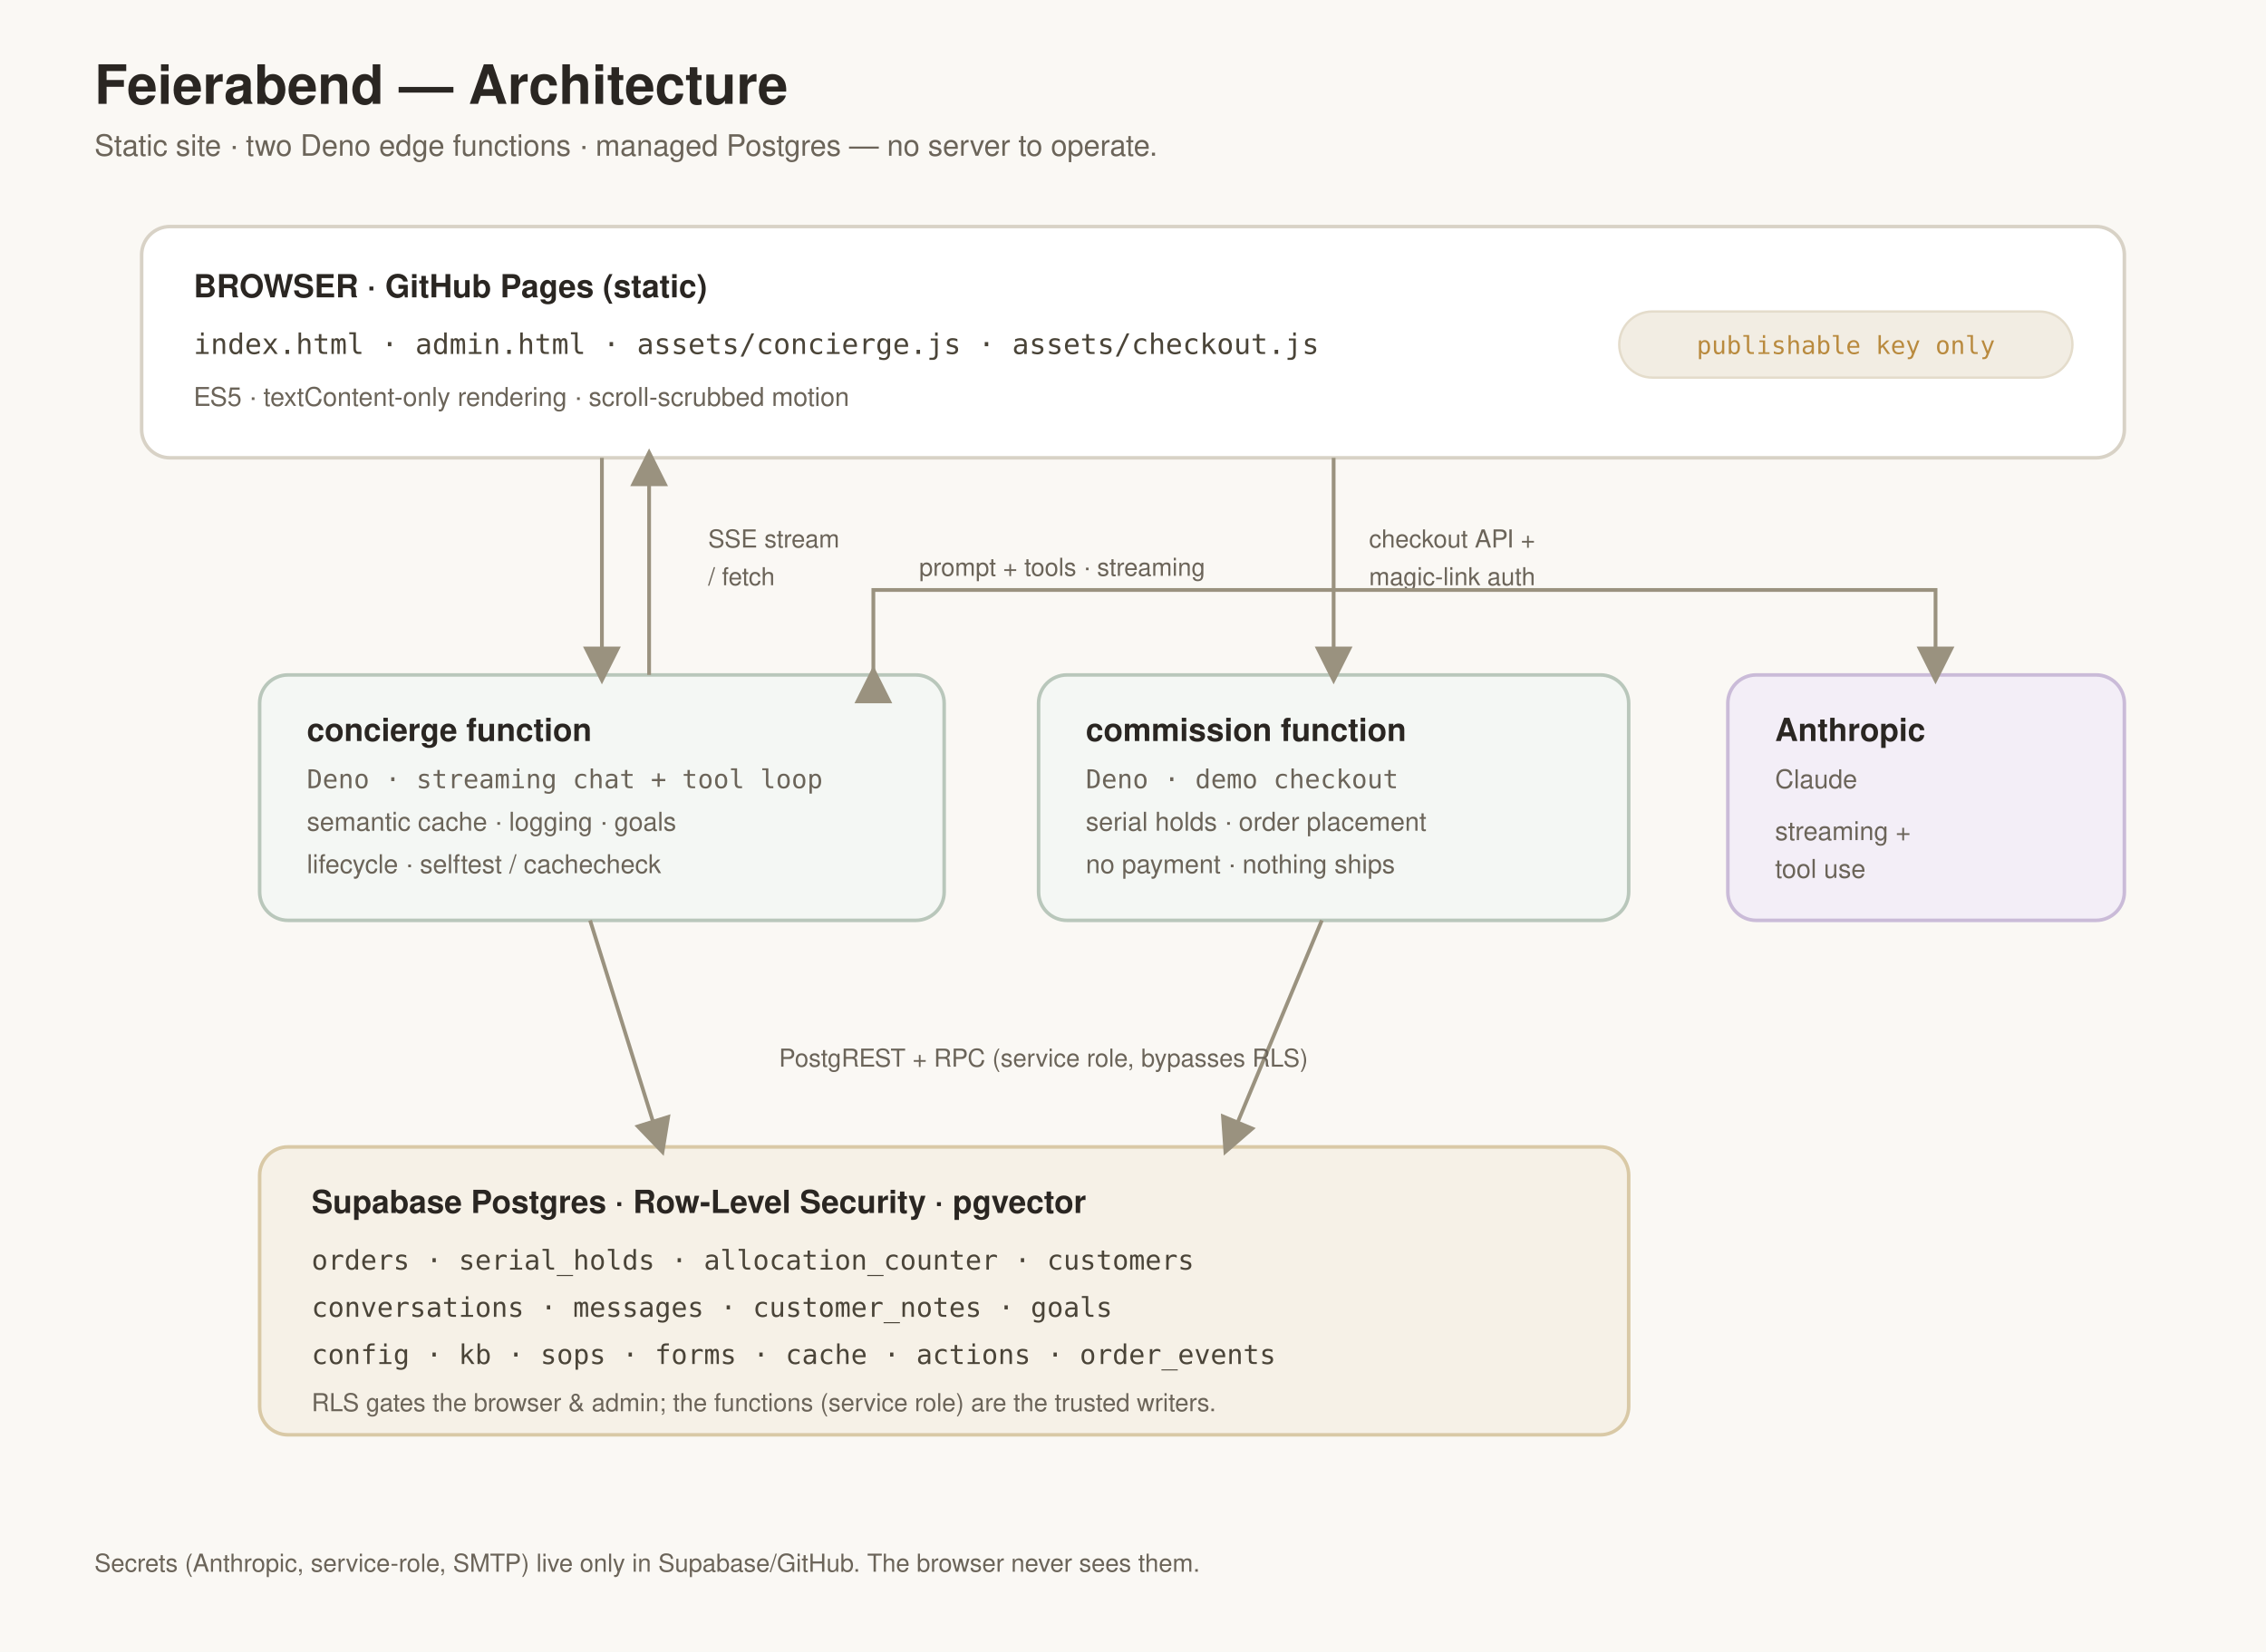
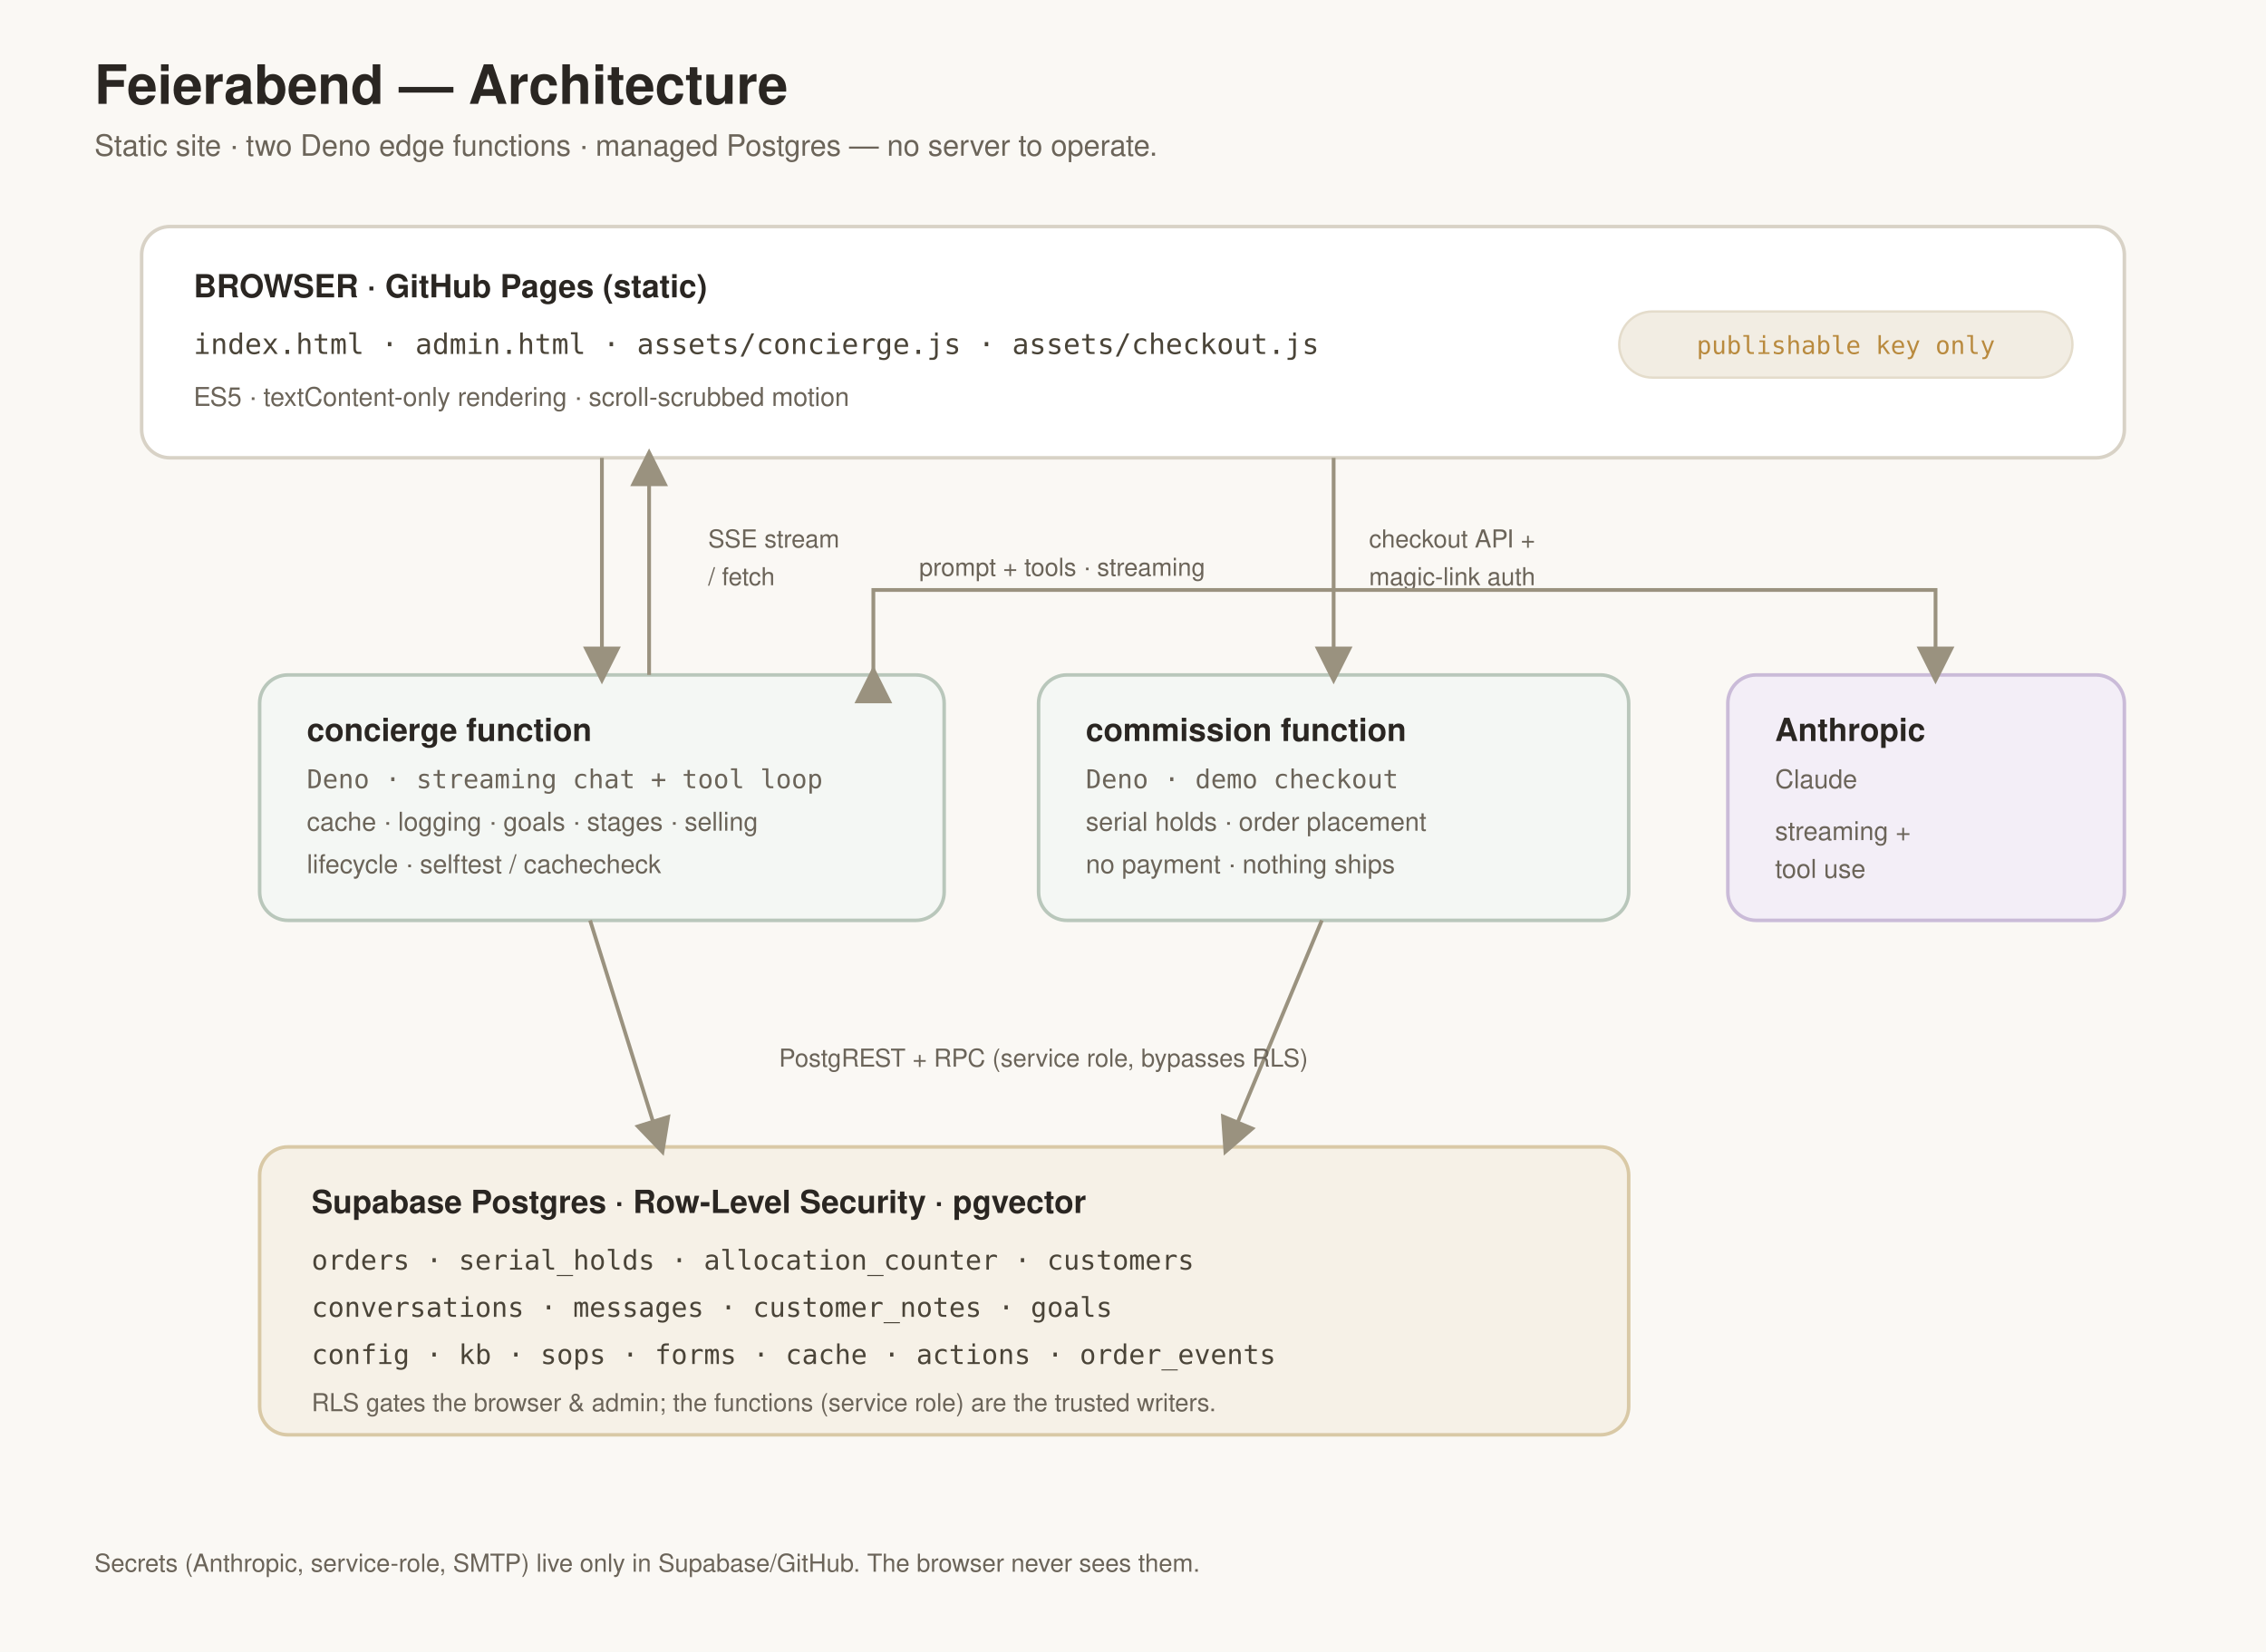
<svg xmlns="http://www.w3.org/2000/svg" viewBox="0 0 960 700" font-family="'Helvetica Neue',Helvetica,Arial,sans-serif">
  <defs>
    <marker id="arw" markerWidth="10" markerHeight="10" refX="7.5" refY="5" orient="auto">
      <path d="M0,0 L10,5 L0,10 z" fill="#9a927f" />
    </marker>
    <style>
      .card { fill:#ffffff; stroke:#d8d2c6; stroke-width:1.5; }
      .fn   { fill:#f4f7f4; stroke:#b9c7bb; stroke-width:1.5; }
      .db   { fill:#f6f1e7; stroke:#d9c9a6; stroke-width:1.5; }
      .ext  { fill:#f3eef7; stroke:#cabbd8; stroke-width:1.5; }
      .h    { fill:#2a2622; font-weight:700; }
      .t    { fill:#4a4438; }
      .m    { fill:#6b6459; }
      .mono { font-family:'IBM Plex Mono','SFMono-Regular',Menlo,Consolas,monospace; }
      .flow { stroke:#9a927f; stroke-width:1.6; fill:none; }
      .fl   { fill:#6b6459; }
      .br   { fill:#b98a3e; }
    </style>
  </defs>
  <rect width="960" height="700" fill="#faf8f4" />
  <text x="40" y="44" font-size="23" class="h">Feierabend — Architecture</text>
  <text x="40" y="66" font-size="12.5" class="m">Static site · two Deno edge functions · managed Postgres — no server to operate.</text>
  <rect x="60" y="96" width="840" height="98" rx="12" class="card" />
  <text x="82" y="126" font-size="13.5" class="h">BROWSER · GitHub Pages (static)</text>
  <text x="82" y="150" font-size="12" class="mono t">index.html · admin.html · assets/concierge.js · assets/checkout.js</text>
  <text x="82" y="172" font-size="11" class="m">ES5 · textContent-only rendering · scroll-scrubbed motion</text>
  <rect x="686" y="132" width="192" height="28" rx="14" fill="#f2ede3" stroke="#e4dccb" />
  <text x="782" y="150" font-size="10.5" text-anchor="middle" class="br mono">publishable key only</text>
  <rect x="110" y="286" width="290" height="104" rx="12" class="fn" />
  <text x="130" y="314" font-size="13.5" class="h">concierge function</text>
  <text x="130" y="334" font-size="11" class="m mono">Deno · streaming chat + tool loop</text>
-   <text x="130" y="352" font-size="11" class="m">semantic cache · logging · goals</text>
+   <text x="130" y="352" font-size="11" class="m">cache · logging · goals · stages · selling</text>
  <text x="130" y="370" font-size="11" class="m">lifecycle · selftest / cachecheck</text>
  <rect x="440" y="286" width="250" height="104" rx="12" class="fn" />
  <text x="460" y="314" font-size="13.5" class="h">commission function</text>
  <text x="460" y="334" font-size="11" class="m mono">Deno · demo checkout</text>
  <text x="460" y="352" font-size="11" class="m">serial holds · order placement</text>
  <text x="460" y="370" font-size="11" class="m">no payment · nothing ships</text>
  <rect x="732" y="286" width="168" height="104" rx="12" class="ext" />
  <text x="752" y="314" font-size="13.5" class="h">Anthropic</text>
  <text x="752" y="334" font-size="11" class="m">Claude</text>
  <text x="752" y="356" font-size="11" class="m">streaming +</text>
  <text x="752" y="372" font-size="11" class="m">tool use</text>
  <rect x="110" y="486" width="580" height="122" rx="12" class="db" />
  <text x="132" y="514" font-size="13.5" class="h">Supabase Postgres · Row-Level Security · pgvector</text>
  <text x="132" y="538" font-size="11.5" class="mono t">orders · serial_holds · allocation_counter · customers</text>
  <text x="132" y="558" font-size="11.5" class="mono t">conversations · messages · customer_notes · goals</text>
  <text x="132" y="578" font-size="11.5" class="mono t">config · kb · sops · forms · cache · actions · order_events</text>
  <text x="132" y="598" font-size="10.5" class="m">RLS gates the browser &amp; admin; the functions (service role) are the trusted writers.</text>
  <path class="flow" d="M255,194 L255,286" marker-end="url(#arw)" />
  <path class="flow" d="M275,286 L275,194" marker-end="url(#arw)" />
  <text x="300" y="232" font-size="10.5" class="fl">SSE stream</text>
  <text x="300" y="248" font-size="10.5" class="fl">/ fetch</text>
  <path class="flow" d="M565,194 L565,286" marker-end="url(#arw)" />
  <text x="580" y="232" font-size="10.5" class="fl">checkout API +</text>
  <text x="580" y="248" font-size="10.5" class="fl">magic-link auth</text>
  <path class="flow" d="M370,286 L370,250 L820,250 L820,286" marker-start="url(#arw)" marker-end="url(#arw)" />
  <text x="450" y="244" font-size="10.5" text-anchor="middle" class="fl">prompt + tools · streaming</text>
  <path class="flow" d="M250,390 L280,486" marker-end="url(#arw)" />
  <path class="flow" d="M560,390 L520,486" marker-end="url(#arw)" />
  <text x="330" y="452" font-size="10.5" class="fl">PostgREST + RPC (service role, bypasses RLS)</text>
  <text x="40" y="666" font-size="10.5" class="m">Secrets (Anthropic, service-role, SMTP) live only in Supabase/GitHub. The browser never sees them.</text>
</svg>
